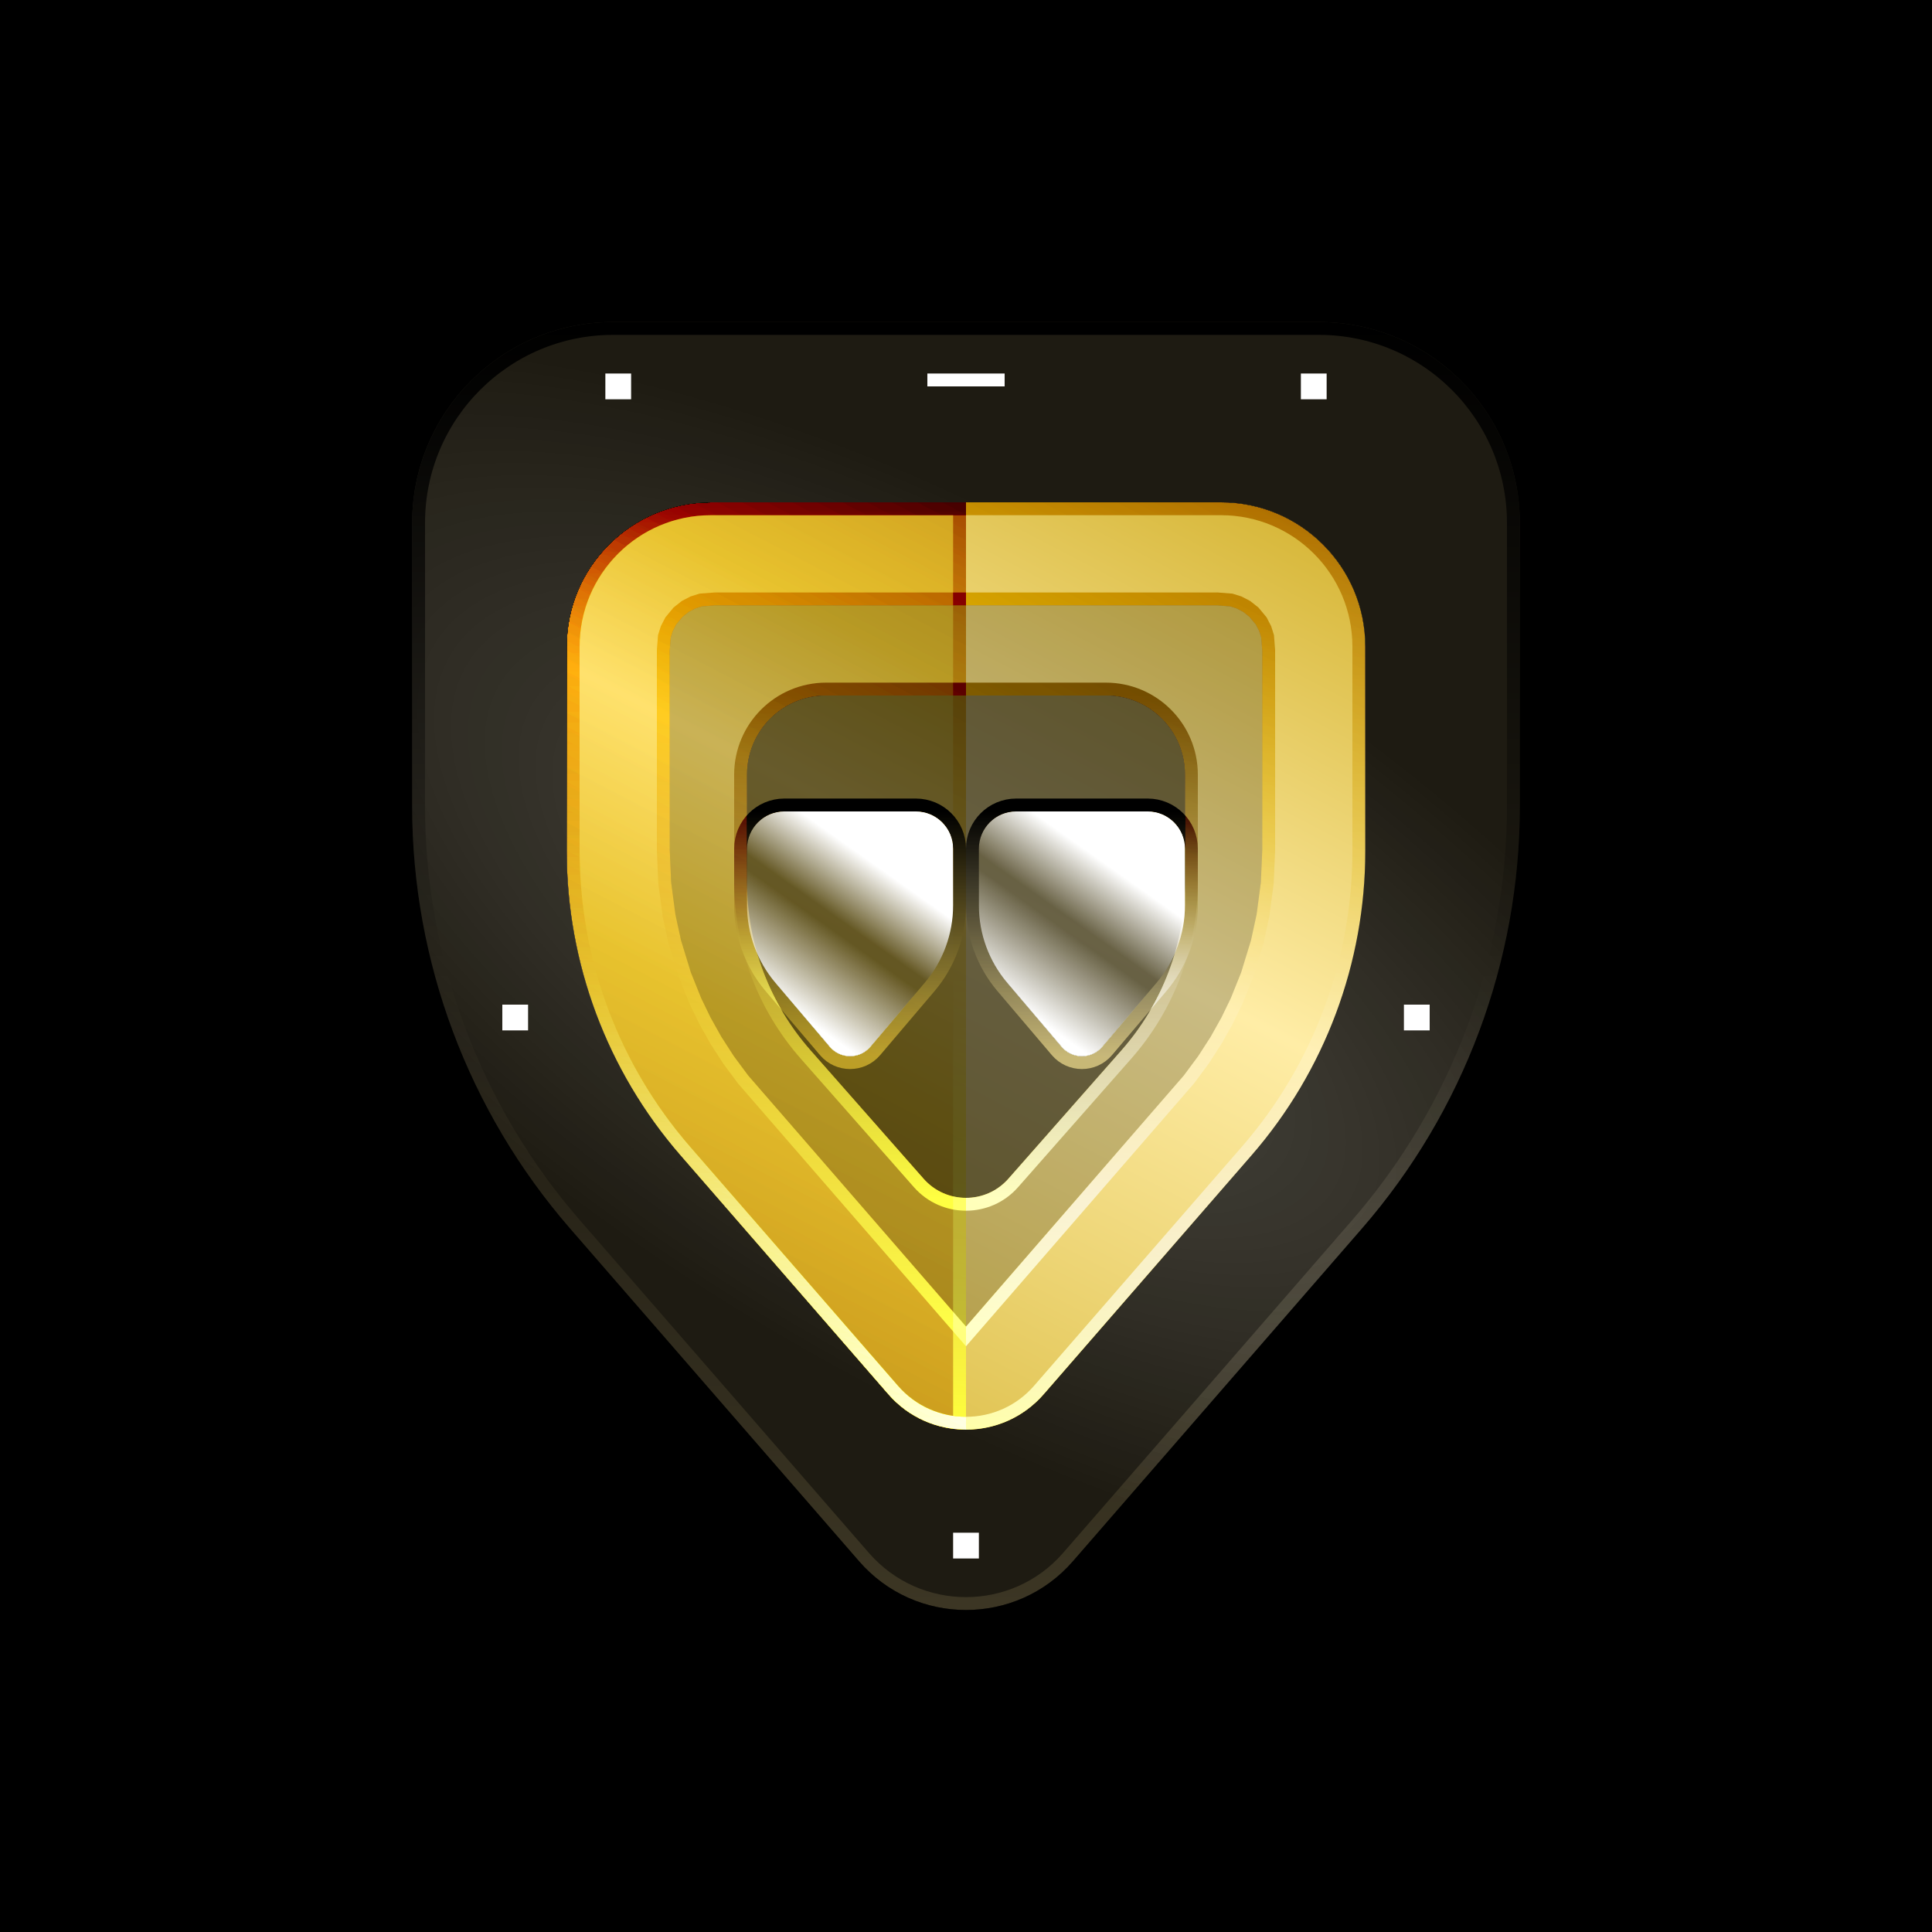
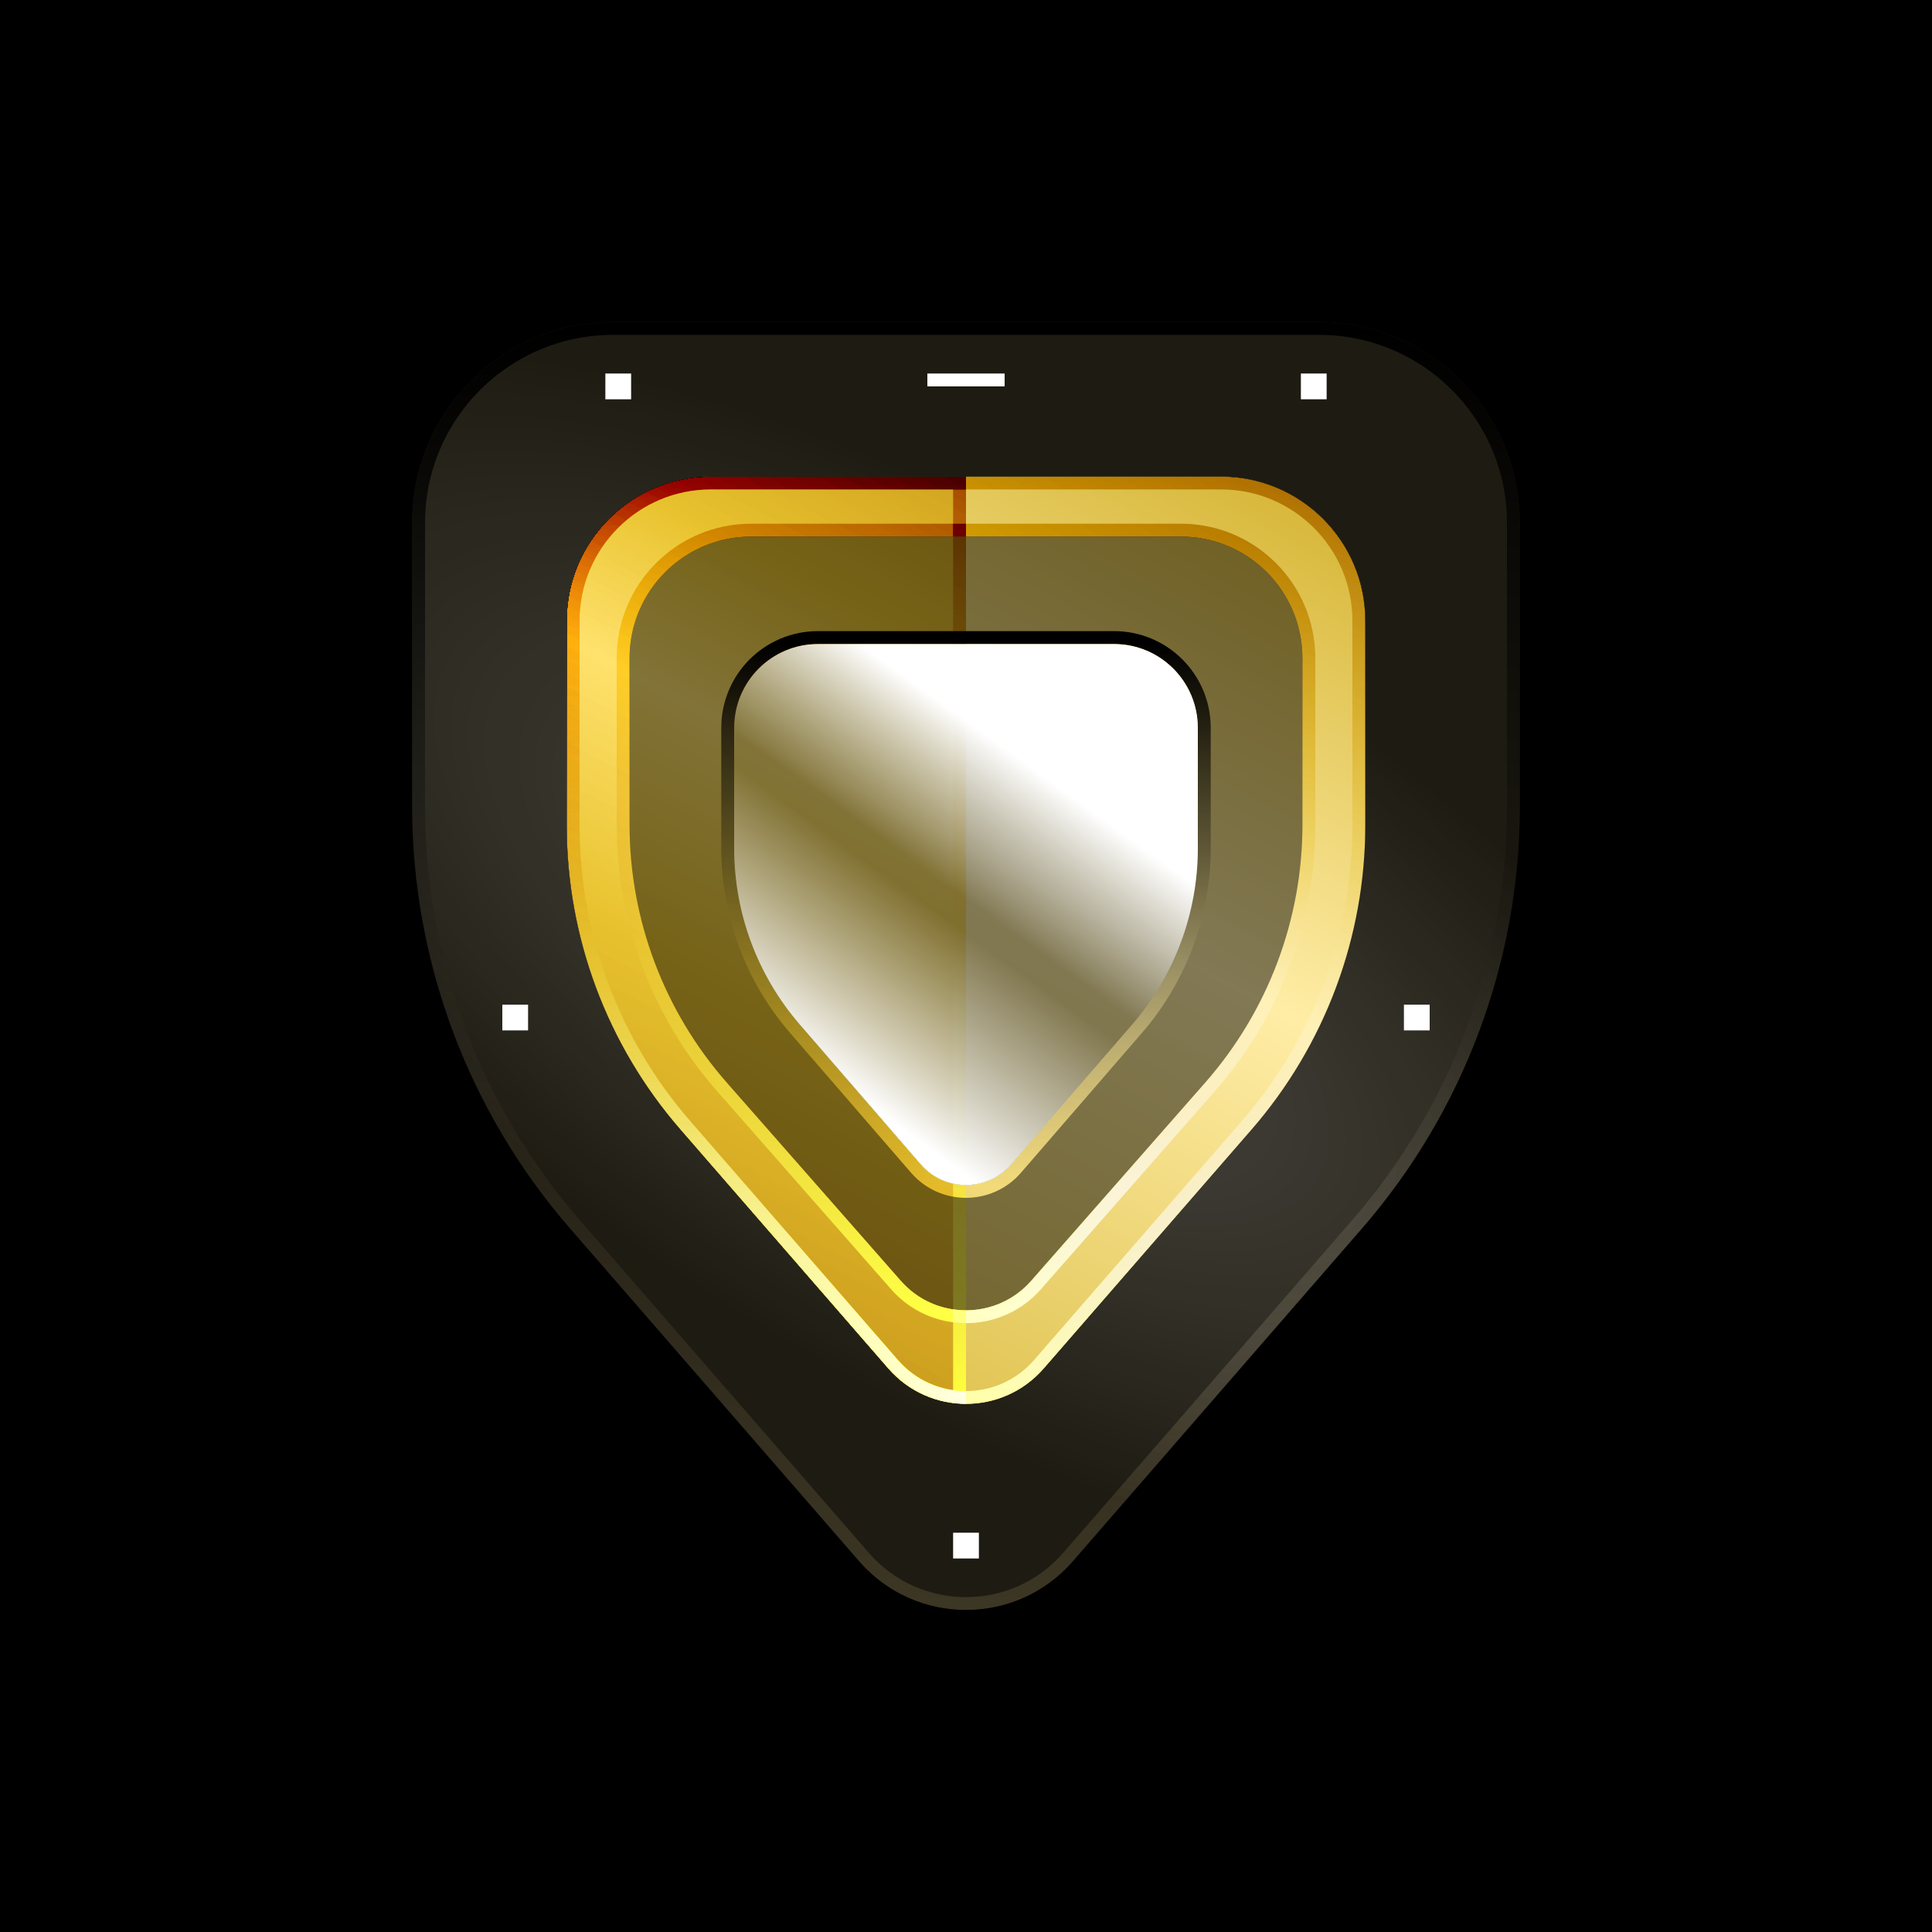
<svg xmlns="http://www.w3.org/2000/svg" width="150" height="150" viewBox="0 0 150 150" fill="none" data-name="F_3 OG">
  <defs>
    <radialGradient id="hb3r1" cx="0" cy="0" r="1" gradientUnits="userSpaceOnUse" gradientTransform="matrix(-21.159 25 -63.129 -40.635 75 75)">
      <stop stop-color="#FFFFFF" />
      <stop offset="1" stop-color="#FFFFFF" stop-opacity="0" />
    </radialGradient>
    <linearGradient id="hb3g3" x1="75" y1="25" x2="75" y2="125" gradientUnits="userSpaceOnUse">
      <stop offset="0" stop-color="#000000" />
      <stop offset="1" stop-color="#FFFFFF" />
    </linearGradient>
    <clipPath id="hb3c2">
      <path d="M75 25L102.4 25C111.016 25 118 31.984 118 40.6L118 62.588C118 74.637 113.649 86.28 105.747 95.377L83.304 121.213C81.112 123.738 78.056 125 75 125C71.944 125 68.888 123.738 66.696 121.213L44.253 95.377C36.351 86.28 32 74.637 32 62.588L32 40.6C32 31.984 38.984 25 47.6 25L75 25Z" />
    </clipPath>
-     <linearGradient id="hb3l4" x1="103.222" y1="39" x2="60.081" y2="121.928" gradientUnits="userSpaceOnUse">
+     <linearGradient id="hb3l4" x1="103.222" y1="37" x2="60.081" y2="119.928" gradientUnits="userSpaceOnUse">
      <stop offset="0" stop-color="#D4B331" />
      <stop offset="0.412" stop-color="#FFEDA6" />
      <stop offset="1" stop-color="#D4B331" />
    </linearGradient>
-     <linearGradient id="hb3g6" x1="75" y1="39" x2="75" y2="111" gradientUnits="userSpaceOnUse">
+     <linearGradient id="hb3g6" x1="75" y1="37" x2="75" y2="109" gradientUnits="userSpaceOnUse">
      <stop offset="0" stop-color="#000000" />
      <stop offset="1" stop-color="#FFFFFF" />
    </linearGradient>
    <clipPath id="hb3c5">
-       <path d="M75 39L94.8 39C100.986 39 106 44.014 106 50.2L106 66.074C106 74.754 102.864 83.142 97.169 89.693L81.037 108.249C79.443 110.083 77.221 111 75 111C72.779 111 70.557 110.083 68.963 108.249L52.831 89.693C47.136 83.142 44 74.754 44 66.074L44 50.2C44 44.014 49.014 39 55.2 39L75 39Z" />
+       <path d="M75 37L94.8 37C100.986 37 106 42.014 106 48.2L106 64.074C106 72.754 102.864 81.142 97.169 87.693L81.037 106.249C79.443 108.083 77.221 109 75 109C72.779 109 70.557 108.083 68.963 106.249L52.831 87.693C47.136 81.142 44 72.754 44 64.074L44 48.2C44 42.014 49.014 37 55.2 37L75 37Z" />
    </clipPath>
-     <linearGradient id="hb3g8" x1="75" y1="39" x2="75" y2="111" gradientUnits="userSpaceOnUse">
+     <linearGradient id="hb3g8" x1="75" y1="37" x2="75" y2="109" gradientUnits="userSpaceOnUse">
      <stop offset="0" stop-color="#000000" />
      <stop offset="1" stop-color="#FFFFFF" />
    </linearGradient>
    <clipPath id="hb3c7">
-       <path d="M75 111C72.779 111 70.557 110.083 68.963 108.249L52.831 89.693C47.136 83.142 44 74.754 44 66.074L44 50.2C44 44.014 49.014 39 55.2 39L75 39Z" />
+       <path d="M75 109C72.779 109 70.557 108.083 68.963 106.249L52.831 87.693C47.136 81.142 44 72.754 44 64.074L44 48.2C44 42.014 49.014 37 55.2 37L75 37Z" />
    </clipPath>
-     <linearGradient id="hb3g10" x1="75" y1="47" x2="75" y2="102.999" gradientUnits="userSpaceOnUse">
+     <linearGradient id="hb3g10" x1="75" y1="41.66" x2="75" y2="101.73" gradientUnits="userSpaceOnUse">
      <stop offset="0" stop-color="#000000" />
      <stop offset="1" stop-color="#FFFFFF" />
    </linearGradient>
    <clipPath id="hb3c9">
-       <path d="M-10 -10H160V160H-10ZM75 47L94.5 47L95.5 47.078L96 47.235L96.513 47.5L97 47.884L97.5 48.487L97.765 49L97.922 49.5L98 50.5L98 66L97.893 68.5L97.562 71L97.129 73L96.364 75.5L95.561 77.5L94.835 79L93.996 80.5L93.028 82L91.915 83.5L75 102.999L58.085 83.5L56.972 82L56.004 80.5L55.165 79L54.439 77.5L53.636 75.5L52.871 73L52.438 71L52.107 68.5L52 66L52 50.5L52.078 49.5L52.235 49L52.5 48.487L53 47.884L53.487 47.5L54 47.235L54.5 47.078L55.5 47L75 47Z" clip-rule="evenodd" fill-rule="evenodd" />
+       <path d="M-10 -10H160V160H-10ZM75 41.66L91.683 41.66C96.895 41.66 101.12 45.885 101.12 51.097L101.12 64.035C101.12 71.402 98.439 78.518 93.577 84.053L80.064 99.437C78.722 100.966 76.861 101.73 75 101.73C73.139 101.73 71.278 100.966 69.936 99.437L56.423 84.053C51.561 78.518 48.88 71.402 48.88 64.035L48.88 51.097C48.88 45.885 53.105 41.66 58.317 41.66L75 41.66Z" clip-rule="evenodd" fill-rule="evenodd" />
    </clipPath>
-     <linearGradient id="hb3g12" x1="75" y1="54" x2="75" y2="93" gradientUnits="userSpaceOnUse">
-       <stop offset="0" stop-color="#000000" />
-       <stop offset="1" stop-color="#FFFFFF" />
-     </linearGradient>
-     <clipPath id="hb3c11">
-       <path d="M-10 -10H160V160H-10ZM75 54L85.858 54C89.25 54 92 56.75 92 60.142L92 68.492C92 73.296 90.249 77.934 87.074 81.539L78.293 91.512C77.419 92.504 76.21 93 75 93C73.79 93 72.581 92.504 71.707 91.512L62.926 81.539C59.751 77.934 58 73.296 58 68.492L58 60.142C58 56.75 60.75 54 64.142 54L75 54Z" clip-rule="evenodd" fill-rule="evenodd" />
-     </clipPath>
-     <linearGradient id="hb3q13" x1="87.504" y1="68.244" x2="80.048" y2="78.77" gradientUnits="userSpaceOnUse">
+     <linearGradient id="hb3q11" x1="82.884" y1="61.592" x2="66.108" y2="84.86" gradientUnits="userSpaceOnUse">
      <stop offset="0" stop-color="#FFFFFF" />
      <stop offset="0.395" stop-color="#FFFFFF" stop-opacity="0.01" />
      <stop offset="0.465" stop-color="#FFFFFF" stop-opacity="0.01" />
      <stop offset="1" stop-color="#FFFFFF" />
    </linearGradient>
-     <linearGradient id="hb3g15" x1="84" y1="63" x2="84" y2="82" gradientUnits="userSpaceOnUse">
+     <linearGradient id="hb3g13" x1="75" y1="50" x2="75" y2="92" gradientUnits="userSpaceOnUse">
      <stop offset="0" stop-color="#000000" />
      <stop offset="1" stop-color="#FFFFFF" />
    </linearGradient>
-     <clipPath id="hb3c14">
-       <path d="M-10 -10H160V160H-10ZM84 63L89.11 63C90.706 63 92 64.294 92 65.89L92 70.293C92 72.496 91.217 74.628 89.79 76.308L85.573 81.272C85.161 81.757 84.581 82 84 82C83.419 82 82.839 81.757 82.427 81.272L78.21 76.308C76.783 74.628 76 72.496 76 70.293L76 65.89C76 64.294 77.294 63 78.89 63L84 63Z" clip-rule="evenodd" fill-rule="evenodd" />
-     </clipPath>
-     <linearGradient id="hb3q16" x1="69.504" y1="68.244" x2="62.048" y2="78.77" gradientUnits="userSpaceOnUse">
-       <stop offset="0" stop-color="#FFFFFF" />
-       <stop offset="0.395" stop-color="#FFFFFF" stop-opacity="0.01" />
-       <stop offset="0.465" stop-color="#FFFFFF" stop-opacity="0.01" />
-       <stop offset="1" stop-color="#FFFFFF" />
-     </linearGradient>
-     <linearGradient id="hb3g18" x1="66" y1="63" x2="66" y2="82" gradientUnits="userSpaceOnUse">
-       <stop offset="0" stop-color="#000000" />
-       <stop offset="1" stop-color="#FFFFFF" />
-     </linearGradient>
-     <clipPath id="hb3c17">
-       <path d="M-10 -10H160V160H-10ZM66 63L71.11 63C72.706 63 74 64.294 74 65.89L74 70.293C74 72.496 73.217 74.628 71.79 76.308L67.573 81.272C67.161 81.757 66.581 82 66 82C65.419 82 64.839 81.757 64.427 81.272L60.21 76.308C58.783 74.628 58 72.496 58 70.293L58 65.89C58 64.294 59.294 63 60.89 63L66 63Z" clip-rule="evenodd" fill-rule="evenodd" />
+     <clipPath id="hb3c12">
+       <path d="M-10 -10H160V160H-10ZM75 50L86.497 50C90.088 50 93 52.912 93 56.503L93 65.862C93 70.885 91.191 75.74 87.905 79.539L78.513 90.394C77.587 91.465 76.293 92 75 92C73.707 92 72.413 91.465 71.487 90.394L62.095 79.539C58.809 75.74 57 70.885 57 65.862L57 56.503C57 52.912 59.912 50 63.503 50L75 50Z" clip-rule="evenodd" fill-rule="evenodd" />
    </clipPath>
  </defs>
  <rect width="150" height="150" fill="#000000" data-l="bg" />
  <path d="M75 25L102.4 25C111.016 25 118 31.984 118 40.6L118 62.588C118 74.637 113.649 86.28 105.747 95.377L83.304 121.213C81.112 123.738 78.056 125 75 125C71.944 125 68.888 123.738 66.696 121.213L44.253 95.377C36.351 86.28 32 74.637 32 62.588L32 40.6C32 31.984 38.984 25 47.6 25L75 25Z" fill="#FFE396" fill-opacity="0.12" data-n="1" data-l="Plate" />
  <path d="M75 25L102.4 25C111.016 25 118 31.984 118 40.6L118 62.588C118 74.637 113.649 86.28 105.747 95.377L83.304 121.213C81.112 123.738 78.056 125 75 125C71.944 125 68.888 123.738 66.696 121.213L44.253 95.377C36.351 86.28 32 74.637 32 62.588L32 40.6C32 31.984 38.984 25 47.6 25L75 25Z" fill="url(#hb3r1)" fill-opacity="0.2" data-n="1" data-l="Plate" />
  <path d="M75 25L102.4 25C111.016 25 118 31.984 118 40.6L118 62.588C118 74.637 113.649 86.28 105.747 95.377L83.304 121.213C81.112 123.738 78.056 125 75 125C71.944 125 68.888 123.738 66.696 121.213L44.253 95.377C36.351 86.28 32 74.637 32 62.588L32 40.6C32 31.984 38.984 25 47.6 25L75 25Z" fill="none" stroke="url(#hb3g3)" stroke-width="2" clip-path="url(#hb3c2)" style="mix-blend-mode:overlay" data-n="1" data-l="Plate" />
-   <path d="M75 39L94.8 39C100.986 39 106 44.014 106 50.2L106 66.074C106 74.754 102.864 83.142 97.169 89.693L81.037 108.249C79.443 110.083 77.221 111 75 111C72.779 111 70.557 110.083 68.963 108.249L52.831 89.693C47.136 83.142 44 74.754 44 66.074L44 50.2C44 44.014 49.014 39 55.2 39L75 39Z" fill="url(#hb3l4)" data-n="2" data-l="Gem" />
-   <path d="M75 39L94.8 39C100.986 39 106 44.014 106 50.2L106 66.074C106 74.754 102.864 83.142 97.169 89.693L81.037 108.249C79.443 110.083 77.221 111 75 111C72.779 111 70.557 110.083 68.963 108.249L52.831 89.693C47.136 83.142 44 74.754 44 66.074L44 50.2C44 44.014 49.014 39 55.2 39L75 39Z" fill="none" stroke="url(#hb3g6)" stroke-width="2" clip-path="url(#hb3c5)" style="mix-blend-mode:overlay" data-n="2" data-l="Gem" />
-   <path d="M75 111C72.779 111 70.557 110.083 68.963 108.249L52.831 89.693C47.136 83.142 44 74.754 44 66.074L44 50.2C44 44.014 49.014 39 55.2 39L75 39Z" fill="#000000" fill-opacity="0.64" style="mix-blend-mode:overlay" data-n="3" data-l="Gem facet" />
-   <path d="M75 111C72.779 111 70.557 110.083 68.963 108.249L52.831 89.693C47.136 83.142 44 74.754 44 66.074L44 50.2C44 44.014 49.014 39 55.2 39L75 39Z" fill="none" stroke="url(#hb3g8)" stroke-width="2" clip-path="url(#hb3c7)" style="mix-blend-mode:overlay" data-n="3" data-l="Gem facet" />
-   <path d="M75 47L94.5 47L95.5 47.078L96 47.235L96.513 47.5L97 47.884L97.5 48.487L97.765 49L97.922 49.5L98 50.5L98 66L97.893 68.5L97.562 71L97.129 73L96.364 75.5L95.561 77.5L94.835 79L93.996 80.5L93.028 82L91.915 83.5L75 102.999L58.085 83.5L56.972 82L56.004 80.5L55.165 79L54.439 77.5L53.636 75.5L52.871 73L52.438 71L52.107 68.5L52 66L52 50.5L52.078 49.5L52.235 49L52.5 48.487L53 47.884L53.487 47.5L54 47.235L54.5 47.078L55.5 47L75 47Z" fill="#000000" fill-opacity="0.21" data-n="4" data-l="Echo" />
-   <path d="M75 47L94.5 47L95.5 47.078L96 47.235L96.513 47.5L97 47.884L97.5 48.487L97.765 49L97.922 49.5L98 50.5L98 66L97.893 68.5L97.562 71L97.129 73L96.364 75.5L95.561 77.5L94.835 79L93.996 80.5L93.028 82L91.915 83.5L75 102.999L58.085 83.5L56.972 82L56.004 80.5L55.165 79L54.439 77.5L53.636 75.5L52.871 73L52.438 71L52.107 68.5L52 66L52 50.5L52.078 49.5L52.235 49L52.5 48.487L53 47.884L53.487 47.5L54 47.235L54.5 47.078L55.5 47L75 47Z" fill="none" stroke="url(#hb3g10)" stroke-width="2" clip-path="url(#hb3c9)" style="mix-blend-mode:overlay" data-n="4" data-l="Echo" />
-   <path d="M75 54L85.858 54C89.25 54 92 56.75 92 60.142L92 68.492C92 73.296 90.249 77.934 87.074 81.539L78.293 91.512C77.419 92.504 76.21 93 75 93C73.79 93 72.581 92.504 71.707 91.512L62.926 81.539C59.751 77.934 58 73.296 58 68.492L58 60.142C58 56.75 60.75 54 64.142 54L75 54Z" fill="#000000" fill-opacity="0.49" data-n="5" data-l="Recess" />
-   <path d="M75 54L85.858 54C89.25 54 92 56.75 92 60.142L92 68.492C92 73.296 90.249 77.934 87.074 81.539L78.293 91.512C77.419 92.504 76.21 93 75 93C73.79 93 72.581 92.504 71.707 91.512L62.926 81.539C59.751 77.934 58 73.296 58 68.492L58 60.142C58 56.75 60.75 54 64.142 54L75 54Z" fill="none" stroke="url(#hb3g12)" stroke-width="2" clip-path="url(#hb3c11)" style="mix-blend-mode:overlay" data-n="5" data-l="Recess" />
-   <path d="M84 63L89.11 63C90.706 63 92 64.294 92 65.89L92 70.293C92 72.496 91.217 74.628 89.79 76.308L85.573 81.272C85.161 81.757 84.581 82 84 82C83.419 82 82.839 81.757 82.427 81.272L78.21 76.308C76.783 74.628 76 72.496 76 70.293L76 65.89C76 64.294 77.294 63 78.89 63L84 63Z" fill="url(#hb3q13)" data-n="6" data-l="Glass" />
-   <path d="M84 63L89.11 63C90.706 63 92 64.294 92 65.89L92 70.293C92 72.496 91.217 74.628 89.79 76.308L85.573 81.272C85.161 81.757 84.581 82 84 82C83.419 82 82.839 81.757 82.427 81.272L78.21 76.308C76.783 74.628 76 72.496 76 70.293L76 65.89C76 64.294 77.294 63 78.89 63L84 63Z" fill="none" stroke="url(#hb3g15)" stroke-width="2" clip-path="url(#hb3c14)" style="mix-blend-mode:overlay" data-n="6" data-l="Glass" />
-   <path d="M66 63L71.11 63C72.706 63 74 64.294 74 65.89L74 70.293C74 72.496 73.217 74.628 71.79 76.308L67.573 81.272C67.161 81.757 66.581 82 66 82C65.419 82 64.839 81.757 64.427 81.272L60.21 76.308C58.783 74.628 58 72.496 58 70.293L58 65.89C58 64.294 59.294 63 60.89 63L66 63Z" fill="url(#hb3q16)" data-n="7" data-l="Glass" />
-   <path d="M66 63L71.11 63C72.706 63 74 64.294 74 65.89L74 70.293C74 72.496 73.217 74.628 71.79 76.308L67.573 81.272C67.161 81.757 66.581 82 66 82C65.419 82 64.839 81.757 64.427 81.272L60.21 76.308C58.783 74.628 58 72.496 58 70.293L58 65.89C58 64.294 59.294 63 60.89 63L66 63Z" fill="none" stroke="url(#hb3g18)" stroke-width="2" clip-path="url(#hb3c17)" style="mix-blend-mode:overlay" data-n="7" data-l="Glass" />
-   <rect x="72" y="29" width="6" height="1" fill="#FFFFFF" data-n="8" data-l="Top bar" />
-   <rect x="74" y="119" width="2" height="2" fill="#FFFFFF" data-n="9" data-l="Dots" />
-   <rect x="109" y="78" width="2" height="2" fill="#FFFFFF" data-n="9" data-l="Dots" />
-   <rect x="39" y="78" width="2" height="2" fill="#FFFFFF" data-n="9" data-l="Dots" />
-   <rect x="101" y="29" width="2" height="2" fill="#FFFFFF" data-n="9" data-l="Dots" />
-   <rect x="47" y="29" width="2" height="2" fill="#FFFFFF" data-n="9" data-l="Dots" />
+   <path d="M75 37L94.8 37C100.986 37 106 42.014 106 48.2L106 64.074C106 72.754 102.864 81.142 97.169 87.693L81.037 106.249C79.443 108.083 77.221 109 75 109C72.779 109 70.557 108.083 68.963 106.249L52.831 87.693C47.136 81.142 44 72.754 44 64.074L44 48.2C44 42.014 49.014 37 55.2 37L75 37Z" fill="url(#hb3l4)" data-n="2" data-l="Gem" />
+   <path d="M75 37L94.8 37C100.986 37 106 42.014 106 48.2L106 64.074C106 72.754 102.864 81.142 97.169 87.693L81.037 106.249C79.443 108.083 77.221 109 75 109C72.779 109 70.557 108.083 68.963 106.249L52.831 87.693C47.136 81.142 44 72.754 44 64.074L44 48.2C44 42.014 49.014 37 55.2 37L75 37Z" fill="none" stroke="url(#hb3g6)" stroke-width="2" clip-path="url(#hb3c5)" style="mix-blend-mode:overlay" data-n="2" data-l="Gem" />
+   <path d="M75 109C72.779 109 70.557 108.083 68.963 106.249L52.831 87.693C47.136 81.142 44 72.754 44 64.074L44 48.2C44 42.014 49.014 37 55.2 37L75 37Z" fill="#000000" fill-opacity="0.64" style="mix-blend-mode:overlay" data-n="3" data-l="Gem facet" />
+   <path d="M75 109C72.779 109 70.557 108.083 68.963 106.249L52.831 87.693C47.136 81.142 44 72.754 44 64.074L44 48.2C44 42.014 49.014 37 55.2 37L75 37Z" fill="none" stroke="url(#hb3g8)" stroke-width="2" clip-path="url(#hb3c7)" style="mix-blend-mode:overlay" data-n="3" data-l="Gem facet" />
+   <path d="M75 41.66L91.683 41.66C96.895 41.66 101.12 45.885 101.12 51.097L101.12 64.035C101.12 71.402 98.439 78.518 93.577 84.053L80.064 99.437C78.722 100.966 76.861 101.73 75 101.73C73.139 101.73 71.278 100.966 69.936 99.437L56.423 84.053C51.561 78.518 48.88 71.402 48.88 64.035L48.88 51.097C48.88 45.885 53.105 41.66 58.317 41.66L75 41.66Z" fill="#000000" fill-opacity="0.49" data-n="4" data-l="Recess" />
+   <path d="M75 41.66L91.683 41.66C96.895 41.66 101.12 45.885 101.12 51.097L101.12 64.035C101.12 71.402 98.439 78.518 93.577 84.053L80.064 99.437C78.722 100.966 76.861 101.73 75 101.73C73.139 101.73 71.278 100.966 69.936 99.437L56.423 84.053C51.561 78.518 48.88 71.402 48.88 64.035L48.88 51.097C48.88 45.885 53.105 41.66 58.317 41.66L75 41.66Z" fill="none" stroke="url(#hb3g10)" stroke-width="2" clip-path="url(#hb3c9)" style="mix-blend-mode:overlay" data-n="4" data-l="Recess" />
+   <path d="M75 50L86.497 50C90.088 50 93 52.912 93 56.503L93 65.862C93 70.885 91.191 75.74 87.905 79.539L78.513 90.394C77.587 91.465 76.293 92 75 92C73.707 92 72.413 91.465 71.487 90.394L62.095 79.539C58.809 75.74 57 70.885 57 65.862L57 56.503C57 52.912 59.912 50 63.503 50L75 50Z" fill="url(#hb3q11)" data-n="5" data-l="Glass" />
+   <path d="M75 50L86.497 50C90.088 50 93 52.912 93 56.503L93 65.862C93 70.885 91.191 75.74 87.905 79.539L78.513 90.394C77.587 91.465 76.293 92 75 92C73.707 92 72.413 91.465 71.487 90.394L62.095 79.539C58.809 75.74 57 70.885 57 65.862L57 56.503C57 52.912 59.912 50 63.503 50L75 50Z" fill="none" stroke="url(#hb3g13)" stroke-width="2" clip-path="url(#hb3c12)" style="mix-blend-mode:overlay" data-n="5" data-l="Glass" />
+   <rect x="72" y="29" width="6" height="1" fill="#FFFFFF" data-n="6" data-l="Top bar" />
+   <rect x="47" y="29" width="2" height="2" fill="#FFFFFF" data-n="7" data-l="Dots" />
+   <rect x="101" y="29" width="2" height="2" fill="#FFFFFF" data-n="7" data-l="Dots" />
+   <rect x="39" y="78" width="2" height="2" fill="#FFFFFF" data-n="7" data-l="Dots" />
+   <rect x="109" y="78" width="2" height="2" fill="#FFFFFF" data-n="7" data-l="Dots" />
+   <rect x="74" y="119" width="2" height="2" fill="#FFFFFF" data-n="7" data-l="Dots" />
</svg>
